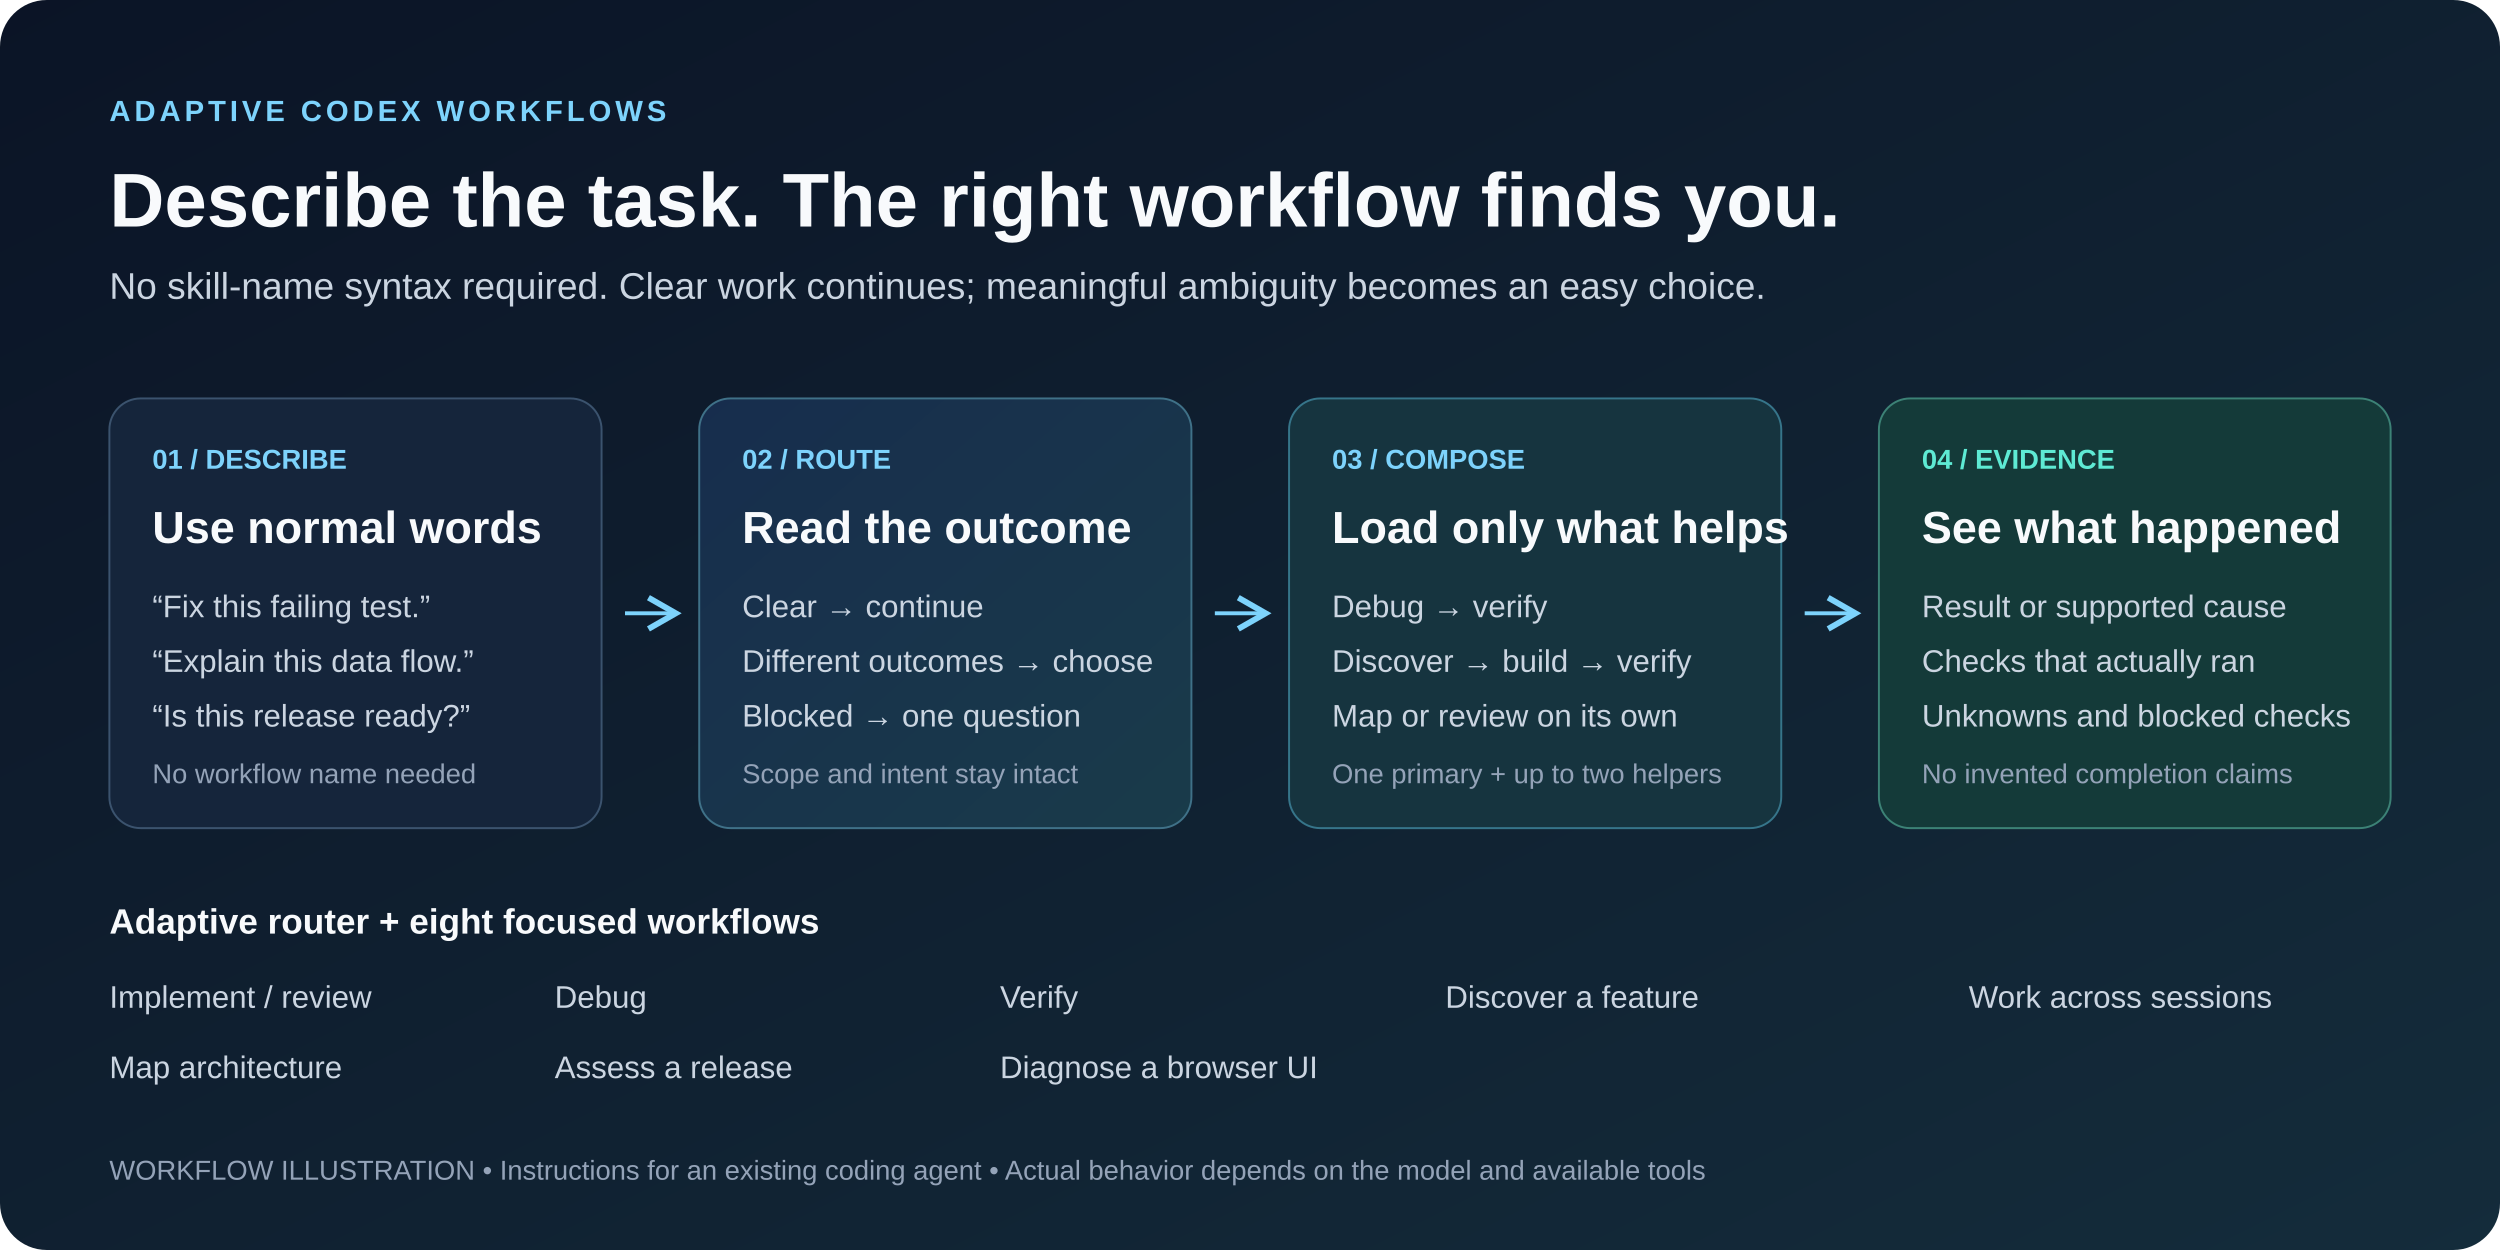
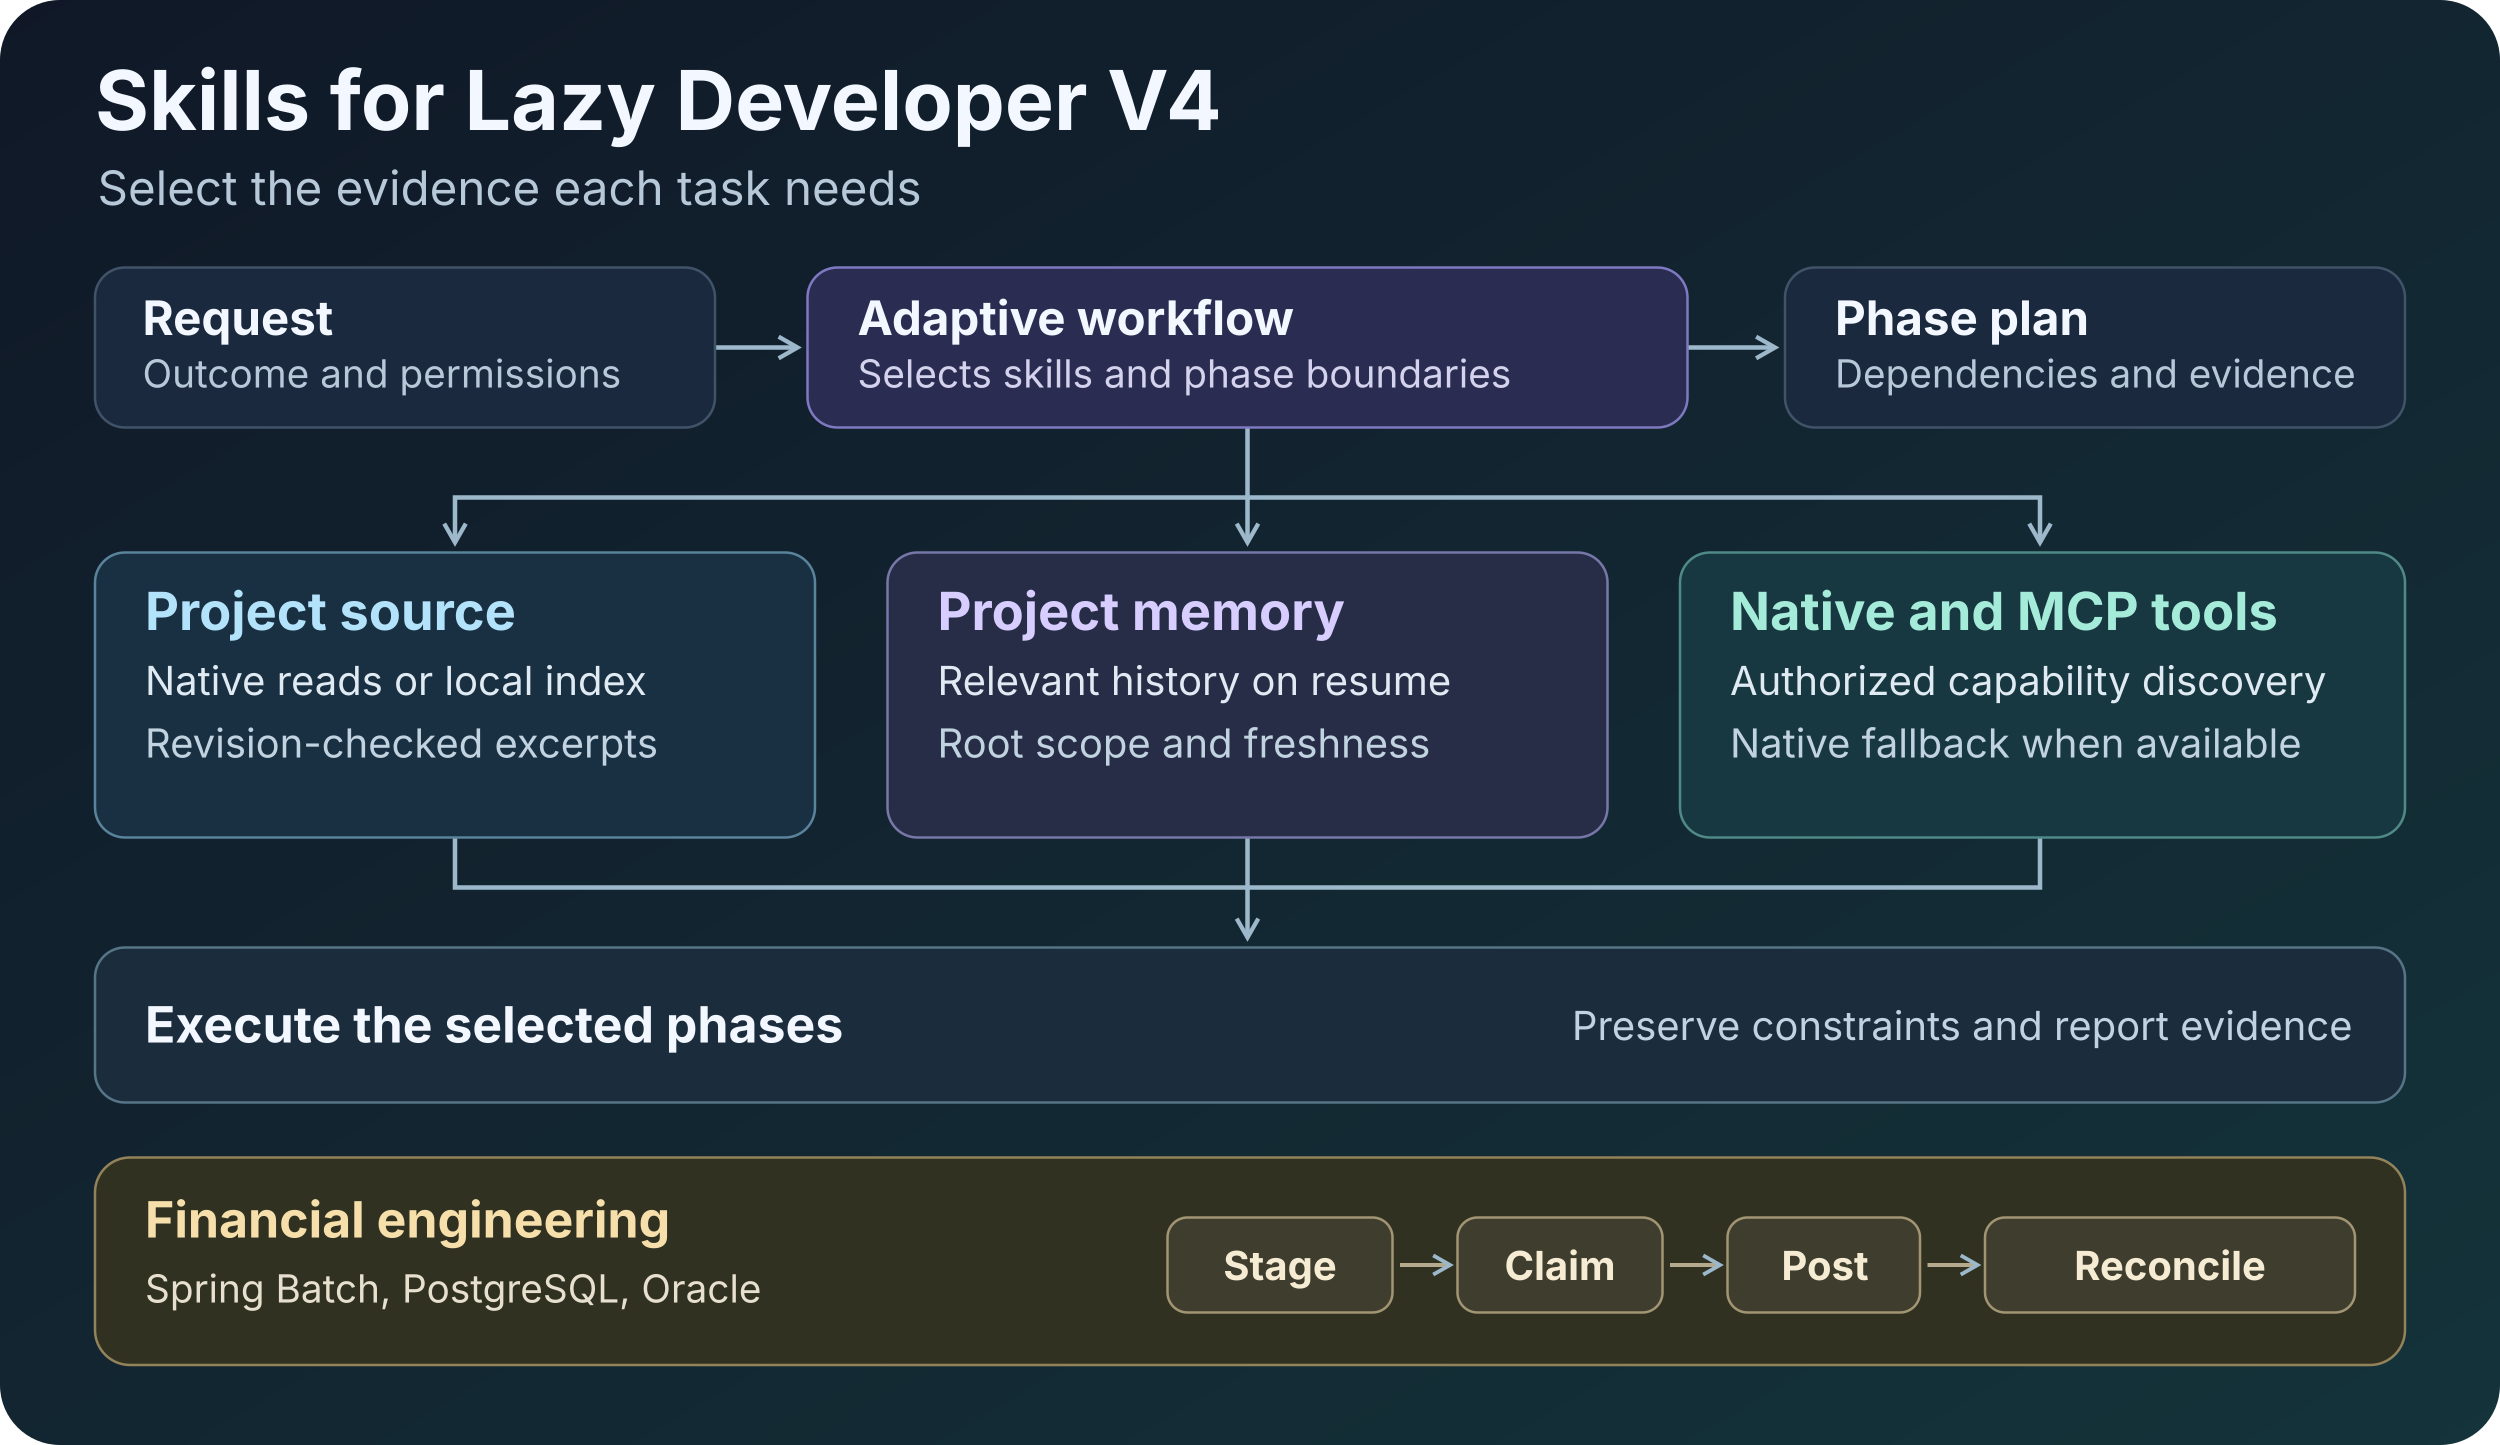
- <svg xmlns="http://www.w3.org/2000/svg" width="1280" height="640" viewBox="0 0 1280 640" role="img" aria-labelledby="title desc">
+ <svg xmlns="http://www.w3.org/2000/svg" width="1000" height="578" viewBox="0 0 1000 578" role="img" aria-labelledby="title desc">
  <defs>
-     <linearGradient id="background" x1="0" y1="0" x2="1" y2="1">
-       <stop offset="0" stop-color="#0b1426" />
-       <stop offset="1" stop-color="#142c3b" />
+     <linearGradient id="background" x2="1" y2="1">
+       <stop stop-color="#101827" />
+       <stop offset="1" stop-color="#14333a" />
    </linearGradient>
-     <linearGradient id="router" x1="0" y1="0" x2="1" y2="1">
-       <stop offset="0" stop-color="#172d4d" />
-       <stop offset="1" stop-color="#193b4a" />
-     </linearGradient>
-     <marker id="arrow" markerWidth="10" markerHeight="10" refX="8" refY="5" orient="auto">
-       <path d="M1 1 L8 5 L1 9" fill="none" stroke="#7dd3fc" stroke-width="1.5" />
+     <marker id="arrow" viewBox="0 0 10 10" refX="8" refY="5" markerWidth="6" markerHeight="6" orient="auto">
+       <path d="M1 1l7 4-7 4" fill="none" stroke="#9cb8ca" stroke-width="1.6" />
    </marker>
  </defs>
-   <rect width="1280" height="640" rx="24" fill="url(#background)" />
-   <g font-family="-apple-system, BlinkMacSystemFont, 'Segoe UI', Arial, sans-serif">
-     <text x="56" y="62" fill="#7dd3fc" font-size="15" font-weight="700" letter-spacing="2">ADAPTIVE CODEX WORKFLOWS</text>
-     <text x="56" y="116" fill="#f8fafc" font-size="39" font-weight="700">Describe the task. The right workflow finds you.</text>
-     <text x="56" y="153" fill="#cbd5e1" font-size="19">No skill-name syntax required. Clear work continues; meaningful ambiguity becomes an easy choice.</text>
-     <rect x="56" y="204" width="252" height="220" rx="16" fill="#15253b" stroke="#3b536e" />
-     <rect x="358" y="204" width="252" height="220" rx="16" fill="url(#router)" stroke="#3f7188" />
-     <rect x="660" y="204" width="252" height="220" rx="16" fill="#16343f" stroke="#36758a" />
-     <rect x="962" y="204" width="262" height="220" rx="16" fill="#143a39" stroke="#3c8276" />
-     <path d="M320 314 H346" fill="none" stroke="#7dd3fc" stroke-width="2" marker-end="url(#arrow)" />
-     <path d="M622 314 H648" fill="none" stroke="#7dd3fc" stroke-width="2" marker-end="url(#arrow)" />
-     <path d="M924 314 H950" fill="none" stroke="#7dd3fc" stroke-width="2" marker-end="url(#arrow)" />
-     <text x="78" y="240" fill="#7dd3fc" font-size="14" font-weight="700">01 / DESCRIBE</text>
-     <text x="78" y="278" fill="#f8fafc" font-size="23" font-weight="700">Use normal words</text>
-     <text x="78" y="316" fill="#cbd5e1" font-size="16">“Fix this failing test.”</text>
-     <text x="78" y="344" fill="#cbd5e1" font-size="16">“Explain this data flow.”</text>
-     <text x="78" y="372" fill="#cbd5e1" font-size="16">“Is this release ready?”</text>
-     <text x="78" y="401" fill="#94a3b8" font-size="14">No workflow name needed</text>
-     <text x="380" y="240" fill="#7dd3fc" font-size="14" font-weight="700">02 / ROUTE</text>
-     <text x="380" y="278" fill="#f8fafc" font-size="23" font-weight="700">Read the outcome</text>
-     <text x="380" y="316" fill="#cbd5e1" font-size="16">Clear → continue</text>
-     <text x="380" y="344" fill="#cbd5e1" font-size="16">Different outcomes → choose</text>
-     <text x="380" y="372" fill="#cbd5e1" font-size="16">Blocked → one question</text>
-     <text x="380" y="401" fill="#94a3b8" font-size="14">Scope and intent stay intact</text>
-     <text x="682" y="240" fill="#7dd3fc" font-size="14" font-weight="700">03 / COMPOSE</text>
-     <text x="682" y="278" fill="#f8fafc" font-size="23" font-weight="700">Load only what helps</text>
-     <text x="682" y="316" fill="#cbd5e1" font-size="16">Debug → verify</text>
-     <text x="682" y="344" fill="#cbd5e1" font-size="16">Discover → build → verify</text>
-     <text x="682" y="372" fill="#cbd5e1" font-size="16">Map or review on its own</text>
-     <text x="682" y="401" fill="#94a3b8" font-size="14">One primary + up to two helpers</text>
-     <text x="984" y="240" fill="#5eead4" font-size="14" font-weight="700">04 / EVIDENCE</text>
-     <text x="984" y="278" fill="#f8fafc" font-size="23" font-weight="700">See what happened</text>
-     <text x="984" y="316" fill="#cbd5e1" font-size="16">Result or supported cause</text>
-     <text x="984" y="344" fill="#cbd5e1" font-size="16">Checks that actually ran</text>
-     <text x="984" y="372" fill="#cbd5e1" font-size="16">Unknowns and blocked checks</text>
-     <text x="984" y="401" fill="#94a3b8" font-size="14">No invented completion claims</text>
-     <text x="56" y="478" fill="#f8fafc" font-size="18" font-weight="700">Adaptive router + eight focused workflows</text>
-     <text x="56" y="516" fill="#cbd5e1" font-size="16">Implement / review</text>
-     <text x="284" y="516" fill="#cbd5e1" font-size="16">Debug</text>
-     <text x="512" y="516" fill="#cbd5e1" font-size="16">Verify</text>
-     <text x="740" y="516" fill="#cbd5e1" font-size="16">Discover a feature</text>
-     <text x="1008" y="516" fill="#cbd5e1" font-size="16">Work across sessions</text>
-     <text x="56" y="552" fill="#cbd5e1" font-size="16">Map architecture</text>
-     <text x="284" y="552" fill="#cbd5e1" font-size="16">Assess a release</text>
-     <text x="512" y="552" fill="#cbd5e1" font-size="16">Diagnose a browser UI</text>
-     <text x="56" y="604" fill="#94a3b8" font-size="14">WORKFLOW ILLUSTRATION • Instructions for an existing coding agent • Actual behavior depends on the model and available tools</text>
+   <rect width="1000" height="578" rx="24" fill="url(#background)" />
+   <g font-family="system-ui, -apple-system, 'Segoe UI', sans-serif">
+     <text x="38" y="52" fill="#f3f7ff" font-size="33" font-weight="700">Skills for Lazy Developer V4</text>
+     <text x="39" y="82" fill="#b7c9d9" font-size="19">Select the evidence each task needs</text>
+     <g fill="none" stroke="#9cb8ca" stroke-width="1.8">
+       <path d="M286 139H319" marker-end="url(#arrow)" />
+       <path d="M675 139H710" marker-end="url(#arrow)" />
+       <path d="M499 171V199H182V217" marker-end="url(#arrow)" />
+       <path d="M499 199V217" marker-end="url(#arrow)" />
+       <path d="M499 199H816V217" marker-end="url(#arrow)" />
+       <path d="M182 335V355H816V335" />
+       <path d="M499 335V375" marker-end="url(#arrow)" />
+     </g>
+     <rect x="38" y="107" width="248" height="64" rx="12" fill="#1a293d" stroke="#405369" />
+     <text x="57" y="134" fill="#f3f7ff" font-size="19" font-weight="650">Request</text>
+     <text x="57" y="155" fill="#b7c9d9" font-size="15.5">Outcome and permissions</text>
+     <rect x="323" y="107" width="352" height="64" rx="12" fill="#2a2d51" stroke="#7f79c1" />
+     <text x="343" y="134" fill="#f3f7ff" font-size="19" font-weight="650">Adaptive workflow</text>
+     <text x="343" y="155" fill="#d4d2ec" font-size="15.5">Selects skills and phase boundaries</text>
+     <rect x="714" y="107" width="248" height="64" rx="12" fill="#1a293d" stroke="#405369" />
+     <text x="734" y="134" fill="#f3f7ff" font-size="19" font-weight="650">Phase plan</text>
+     <text x="734" y="155" fill="#b7c9d9" font-size="15.5">Dependencies and evidence</text>
+     <rect x="38" y="221" width="288" height="114" rx="12" fill="#193042" stroke="#5a839c" />
+     <text x="58" y="252" fill="#b2e3fb" font-size="21" font-weight="700">Project source</text>
+     <text x="58" y="278" fill="#e0eaf3" font-size="16">Native reads or local index</text>
+     <text x="58" y="303" fill="#c1d2e0" font-size="16">Revision-checked excerpts</text>
+     <rect x="355" y="221" width="288" height="114" rx="12" fill="#272d47" stroke="#7778a8" />
+     <text x="375" y="252" fill="#d7ceff" font-size="21" font-weight="700">Project memory</text>
+     <text x="375" y="278" fill="#e0eaf3" font-size="16">Relevant history on resume</text>
+     <text x="375" y="303" fill="#c1d2e0" font-size="16">Root scope and freshness</text>
+     <rect x="672" y="221" width="290" height="114" rx="12" fill="#173840" stroke="#508a87" />
+     <text x="692" y="252" fill="#a5ebda" font-size="21" font-weight="700">Native and MCP tools</text>
+     <text x="692" y="278" fill="#e0eaf3" font-size="16">Authorized capability discovery</text>
+     <text x="692" y="303" fill="#c1d2e0" font-size="16">Native fallback when available</text>
+     <rect x="38" y="379" width="924" height="62" rx="12" fill="#1b2d3c" stroke="#567587" />
+     <text x="58" y="417" fill="#f3f7ff" font-size="20" font-weight="650">Execute the selected phases</text>
+     <text x="941" y="416" text-anchor="end" fill="#c1d2e0" font-size="16">Preserve constraints and report evidence</text>
+     <rect x="38" y="463" width="924" height="83" rx="14" fill="#303121" stroke="#93835a" />
+     <text x="58" y="495" fill="#f6dfaa" font-size="20" font-weight="700">Financial engineering</text>
+     <text x="58" y="521" fill="#e7e0ce" font-size="15.5">Spring Batch, PostgreSQL, Oracle</text>
+     <g fill="none" stroke="#b6aa8e" stroke-width="1.6" marker-end="url(#arrow)">
+       <path d="M560 506H580" />
+       <path d="M668 506H688" />
+       <path d="M771 506H791" />
+     </g>
+     <g fill="#3f3e2e" stroke="#a29573">
+       <rect x="467" y="487" width="90" height="38" rx="8" />
+       <rect x="583" y="487" width="82" height="38" rx="8" />
+       <rect x="691" y="487" width="77" height="38" rx="8" />
+       <rect x="794" y="487" width="148" height="38" rx="8" />
+     </g>
+     <g fill="#f6ebd3" font-size="16" font-weight="650" text-anchor="middle">
+       <text x="512" y="512">Stage</text>
+       <text x="624" y="512">Claim</text>
+       <text x="730" y="512">Post</text>
+       <text x="868" y="512">Reconcile</text>
+     </g>
  </g>
</svg>
